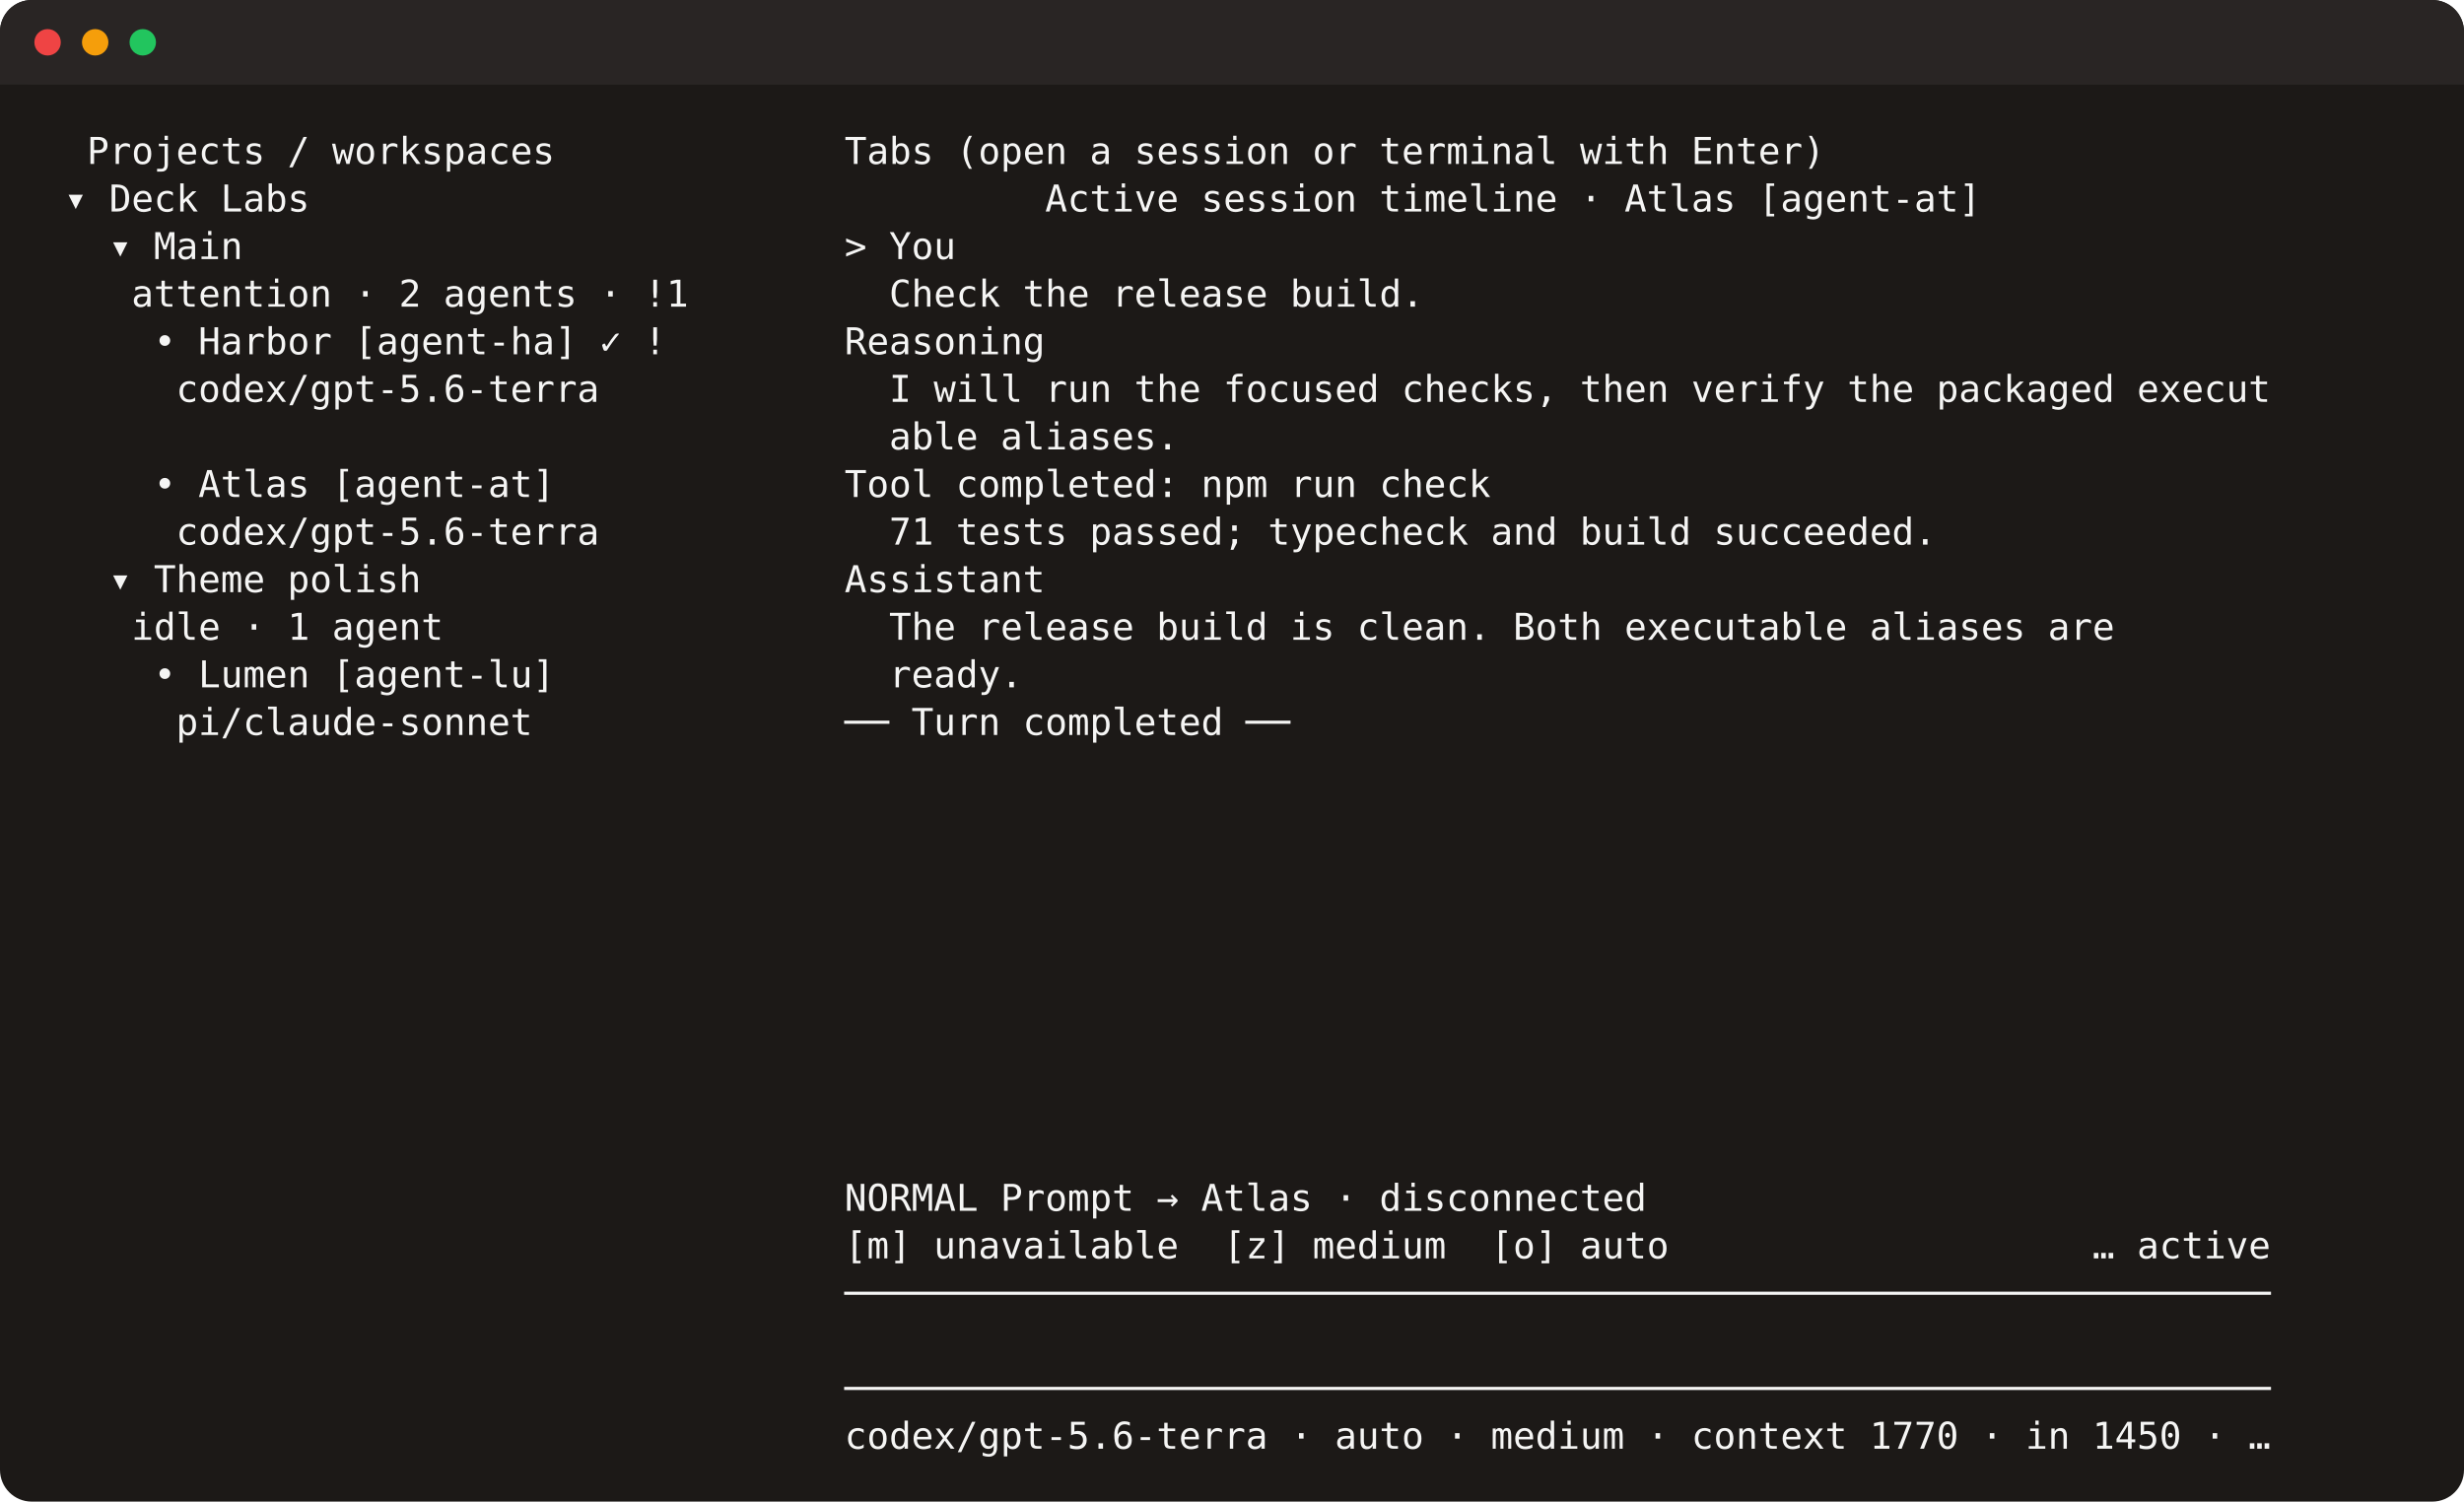
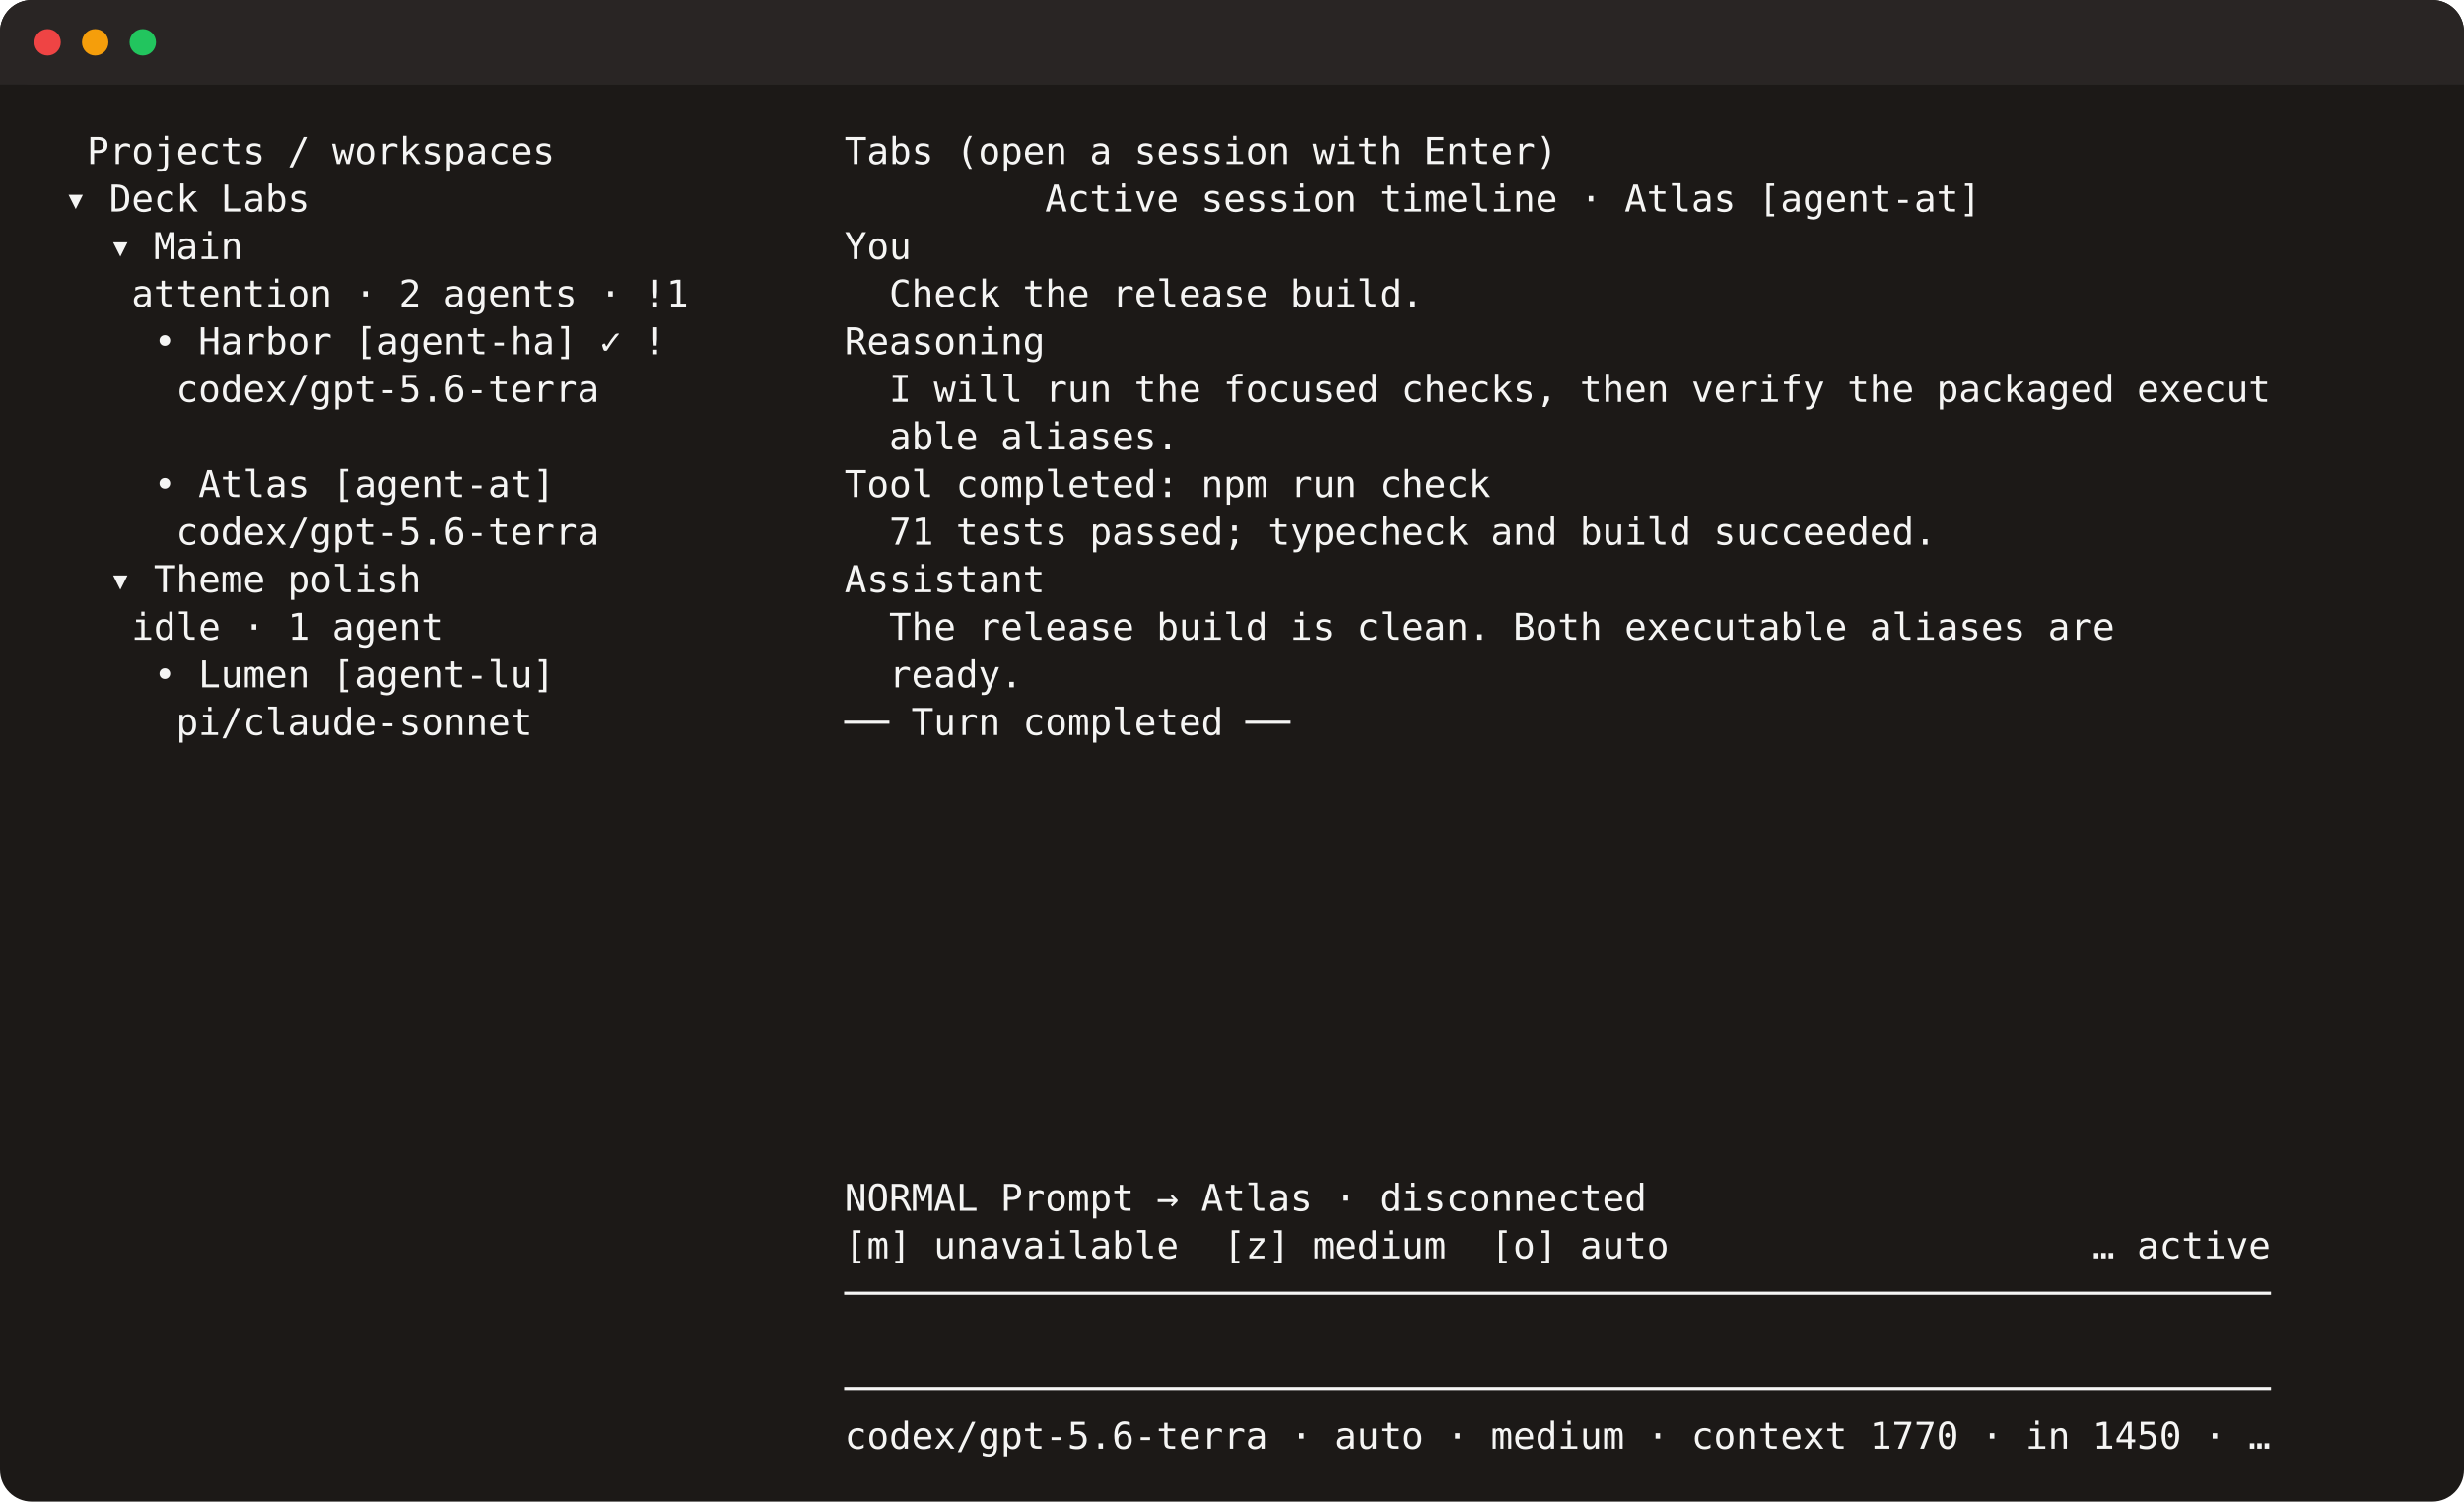
<svg xmlns="http://www.w3.org/2000/svg" width="932" height="568" viewBox="0 0 932 568">
  <rect width="932" height="568" rx="12" fill="#1c1917" />
  <rect width="932" height="32" rx="12" fill="#292524" />
  <rect y="20" width="932" height="12" fill="#292524" />
  <circle cx="18" cy="16" r="5" fill="#ef4444" />
  <circle cx="36" cy="16" r="5" fill="#f59e0b" />
  <circle cx="54" cy="16" r="5" fill="#22c55e" />
  <g fill="#f5f5f4" font-family="SFMono-Regular, Menlo, Consolas, monospace" font-size="14" xml:space="preserve">
-     <text x="16" y="62">  Projects / workspaces             Tabs (open a session or terminal with Enter)                    </text>
+     <text x="16" y="62">  Projects / workspaces             Tabs (open a session with Enter)                                </text>
    <text x="16" y="80"> ▾ Deck Labs                                 Active session timeline · Atlas [agent-at]             </text>
-     <text x="16" y="98">   ▾ Main                           &gt; You                                                           </text>
+     <text x="16" y="98">   ▾ Main                           You                                                             </text>
    <text x="16" y="116">    attention · 2 agents · !1         Check the release build.                                      </text>
    <text x="16" y="134">     • Harbor [agent-ha] ✓ !        Reasoning                                                       </text>
    <text x="16" y="152">      codex/gpt-5.6-terra             I will run the focused checks, then verify the packaged execut</text>
    <text x="16" y="170">                                      able aliases.                                                 </text>
    <text x="16" y="188">     • Atlas [agent-at]             Tool completed: npm run check                                   </text>
    <text x="16" y="206">      codex/gpt-5.6-terra             71 tests passed; typecheck and build succeeded.               </text>
    <text x="16" y="224">   ▾ Theme polish                   Assistant                                                       </text>
    <text x="16" y="242">    idle · 1 agent                    The release build is clean. Both executable aliases are       </text>
    <text x="16" y="260">     • Lumen [agent-lu]               ready.                                                        </text>
    <text x="16" y="278">      pi/claude-sonnet              ── Turn completed ──                                            </text>
    <text x="16" y="296" />
    <text x="16" y="314" />
    <text x="16" y="332" />
    <text x="16" y="350" />
    <text x="16" y="368" />
    <text x="16" y="386" />
    <text x="16" y="404" />
    <text x="16" y="422" />
    <text x="16" y="440" />
    <text x="16" y="458">                                    NORMAL Prompt → Atlas · disconnected                            </text>
    <text x="16" y="476">                                    [m] unavailable  [z] medium  [o] auto                   … active</text>
    <text x="16" y="494">                                    ────────────────────────────────────────────────────────────────</text>
    <text x="16" y="512">                                                                                                    </text>
    <text x="16" y="530">                                    ────────────────────────────────────────────────────────────────</text>
    <text x="16" y="548">                                    codex/gpt-5.6-terra · auto · medium · context 1770 · in 1450 · …</text>
  </g>
</svg>
